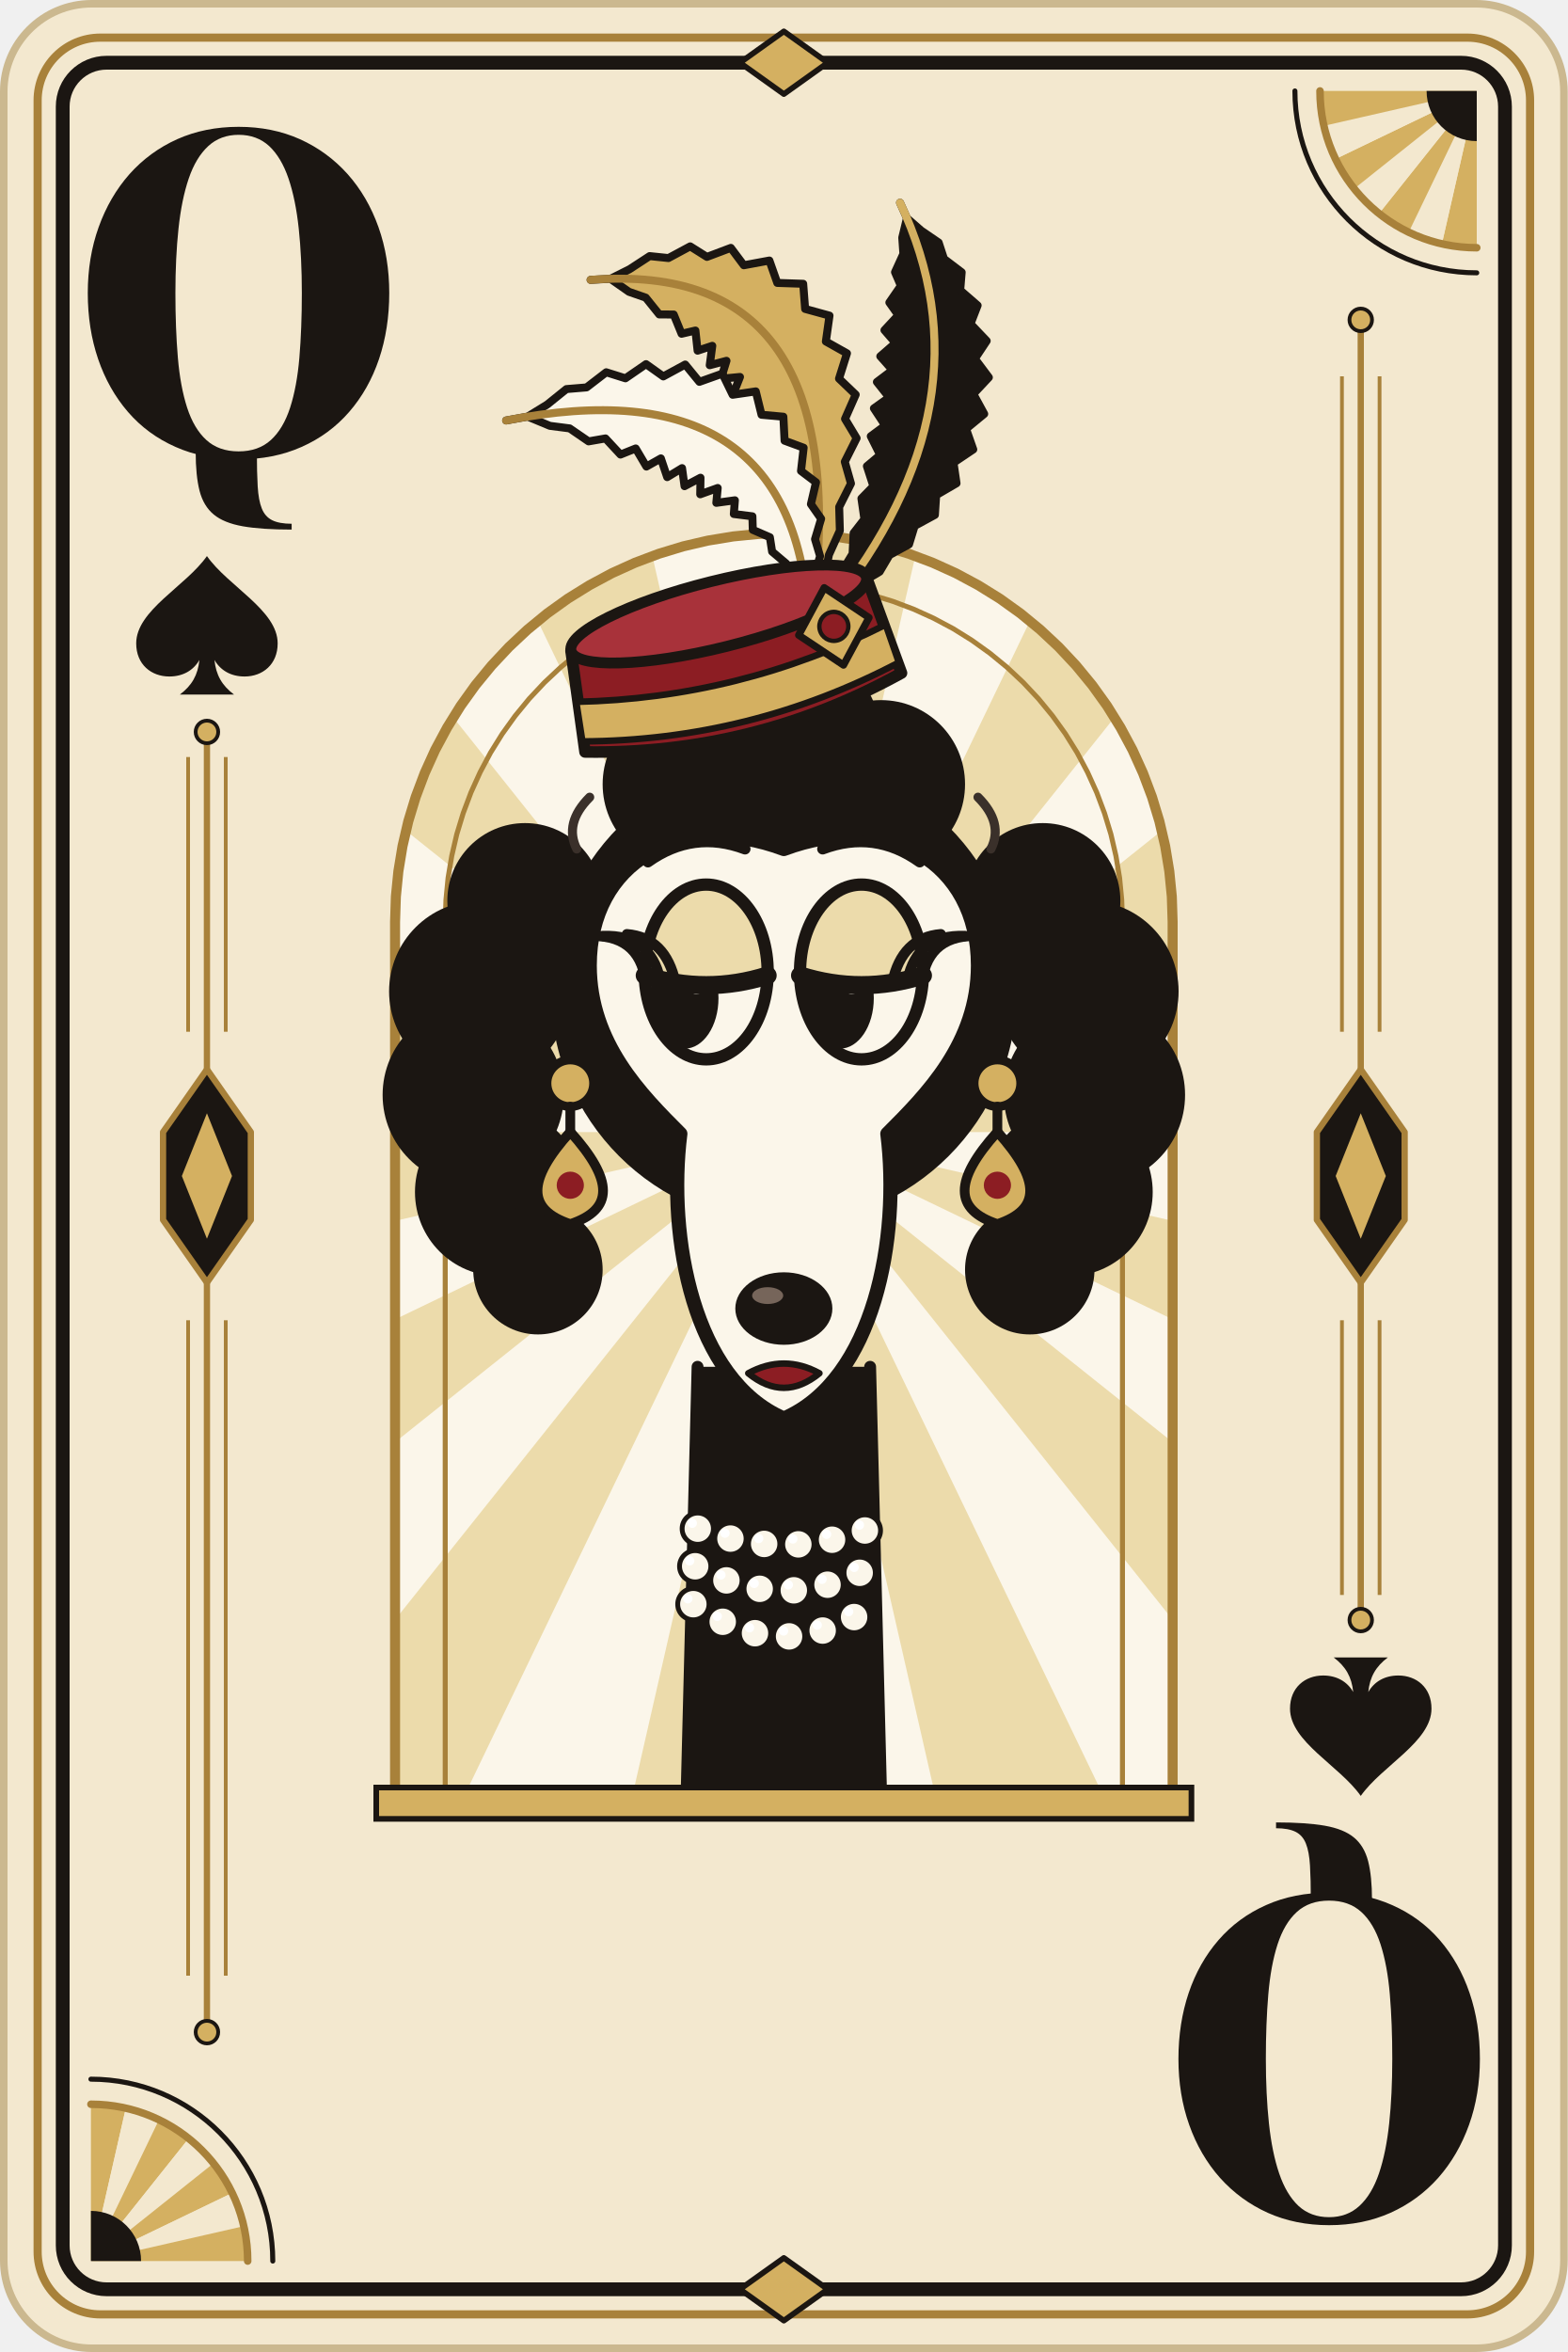
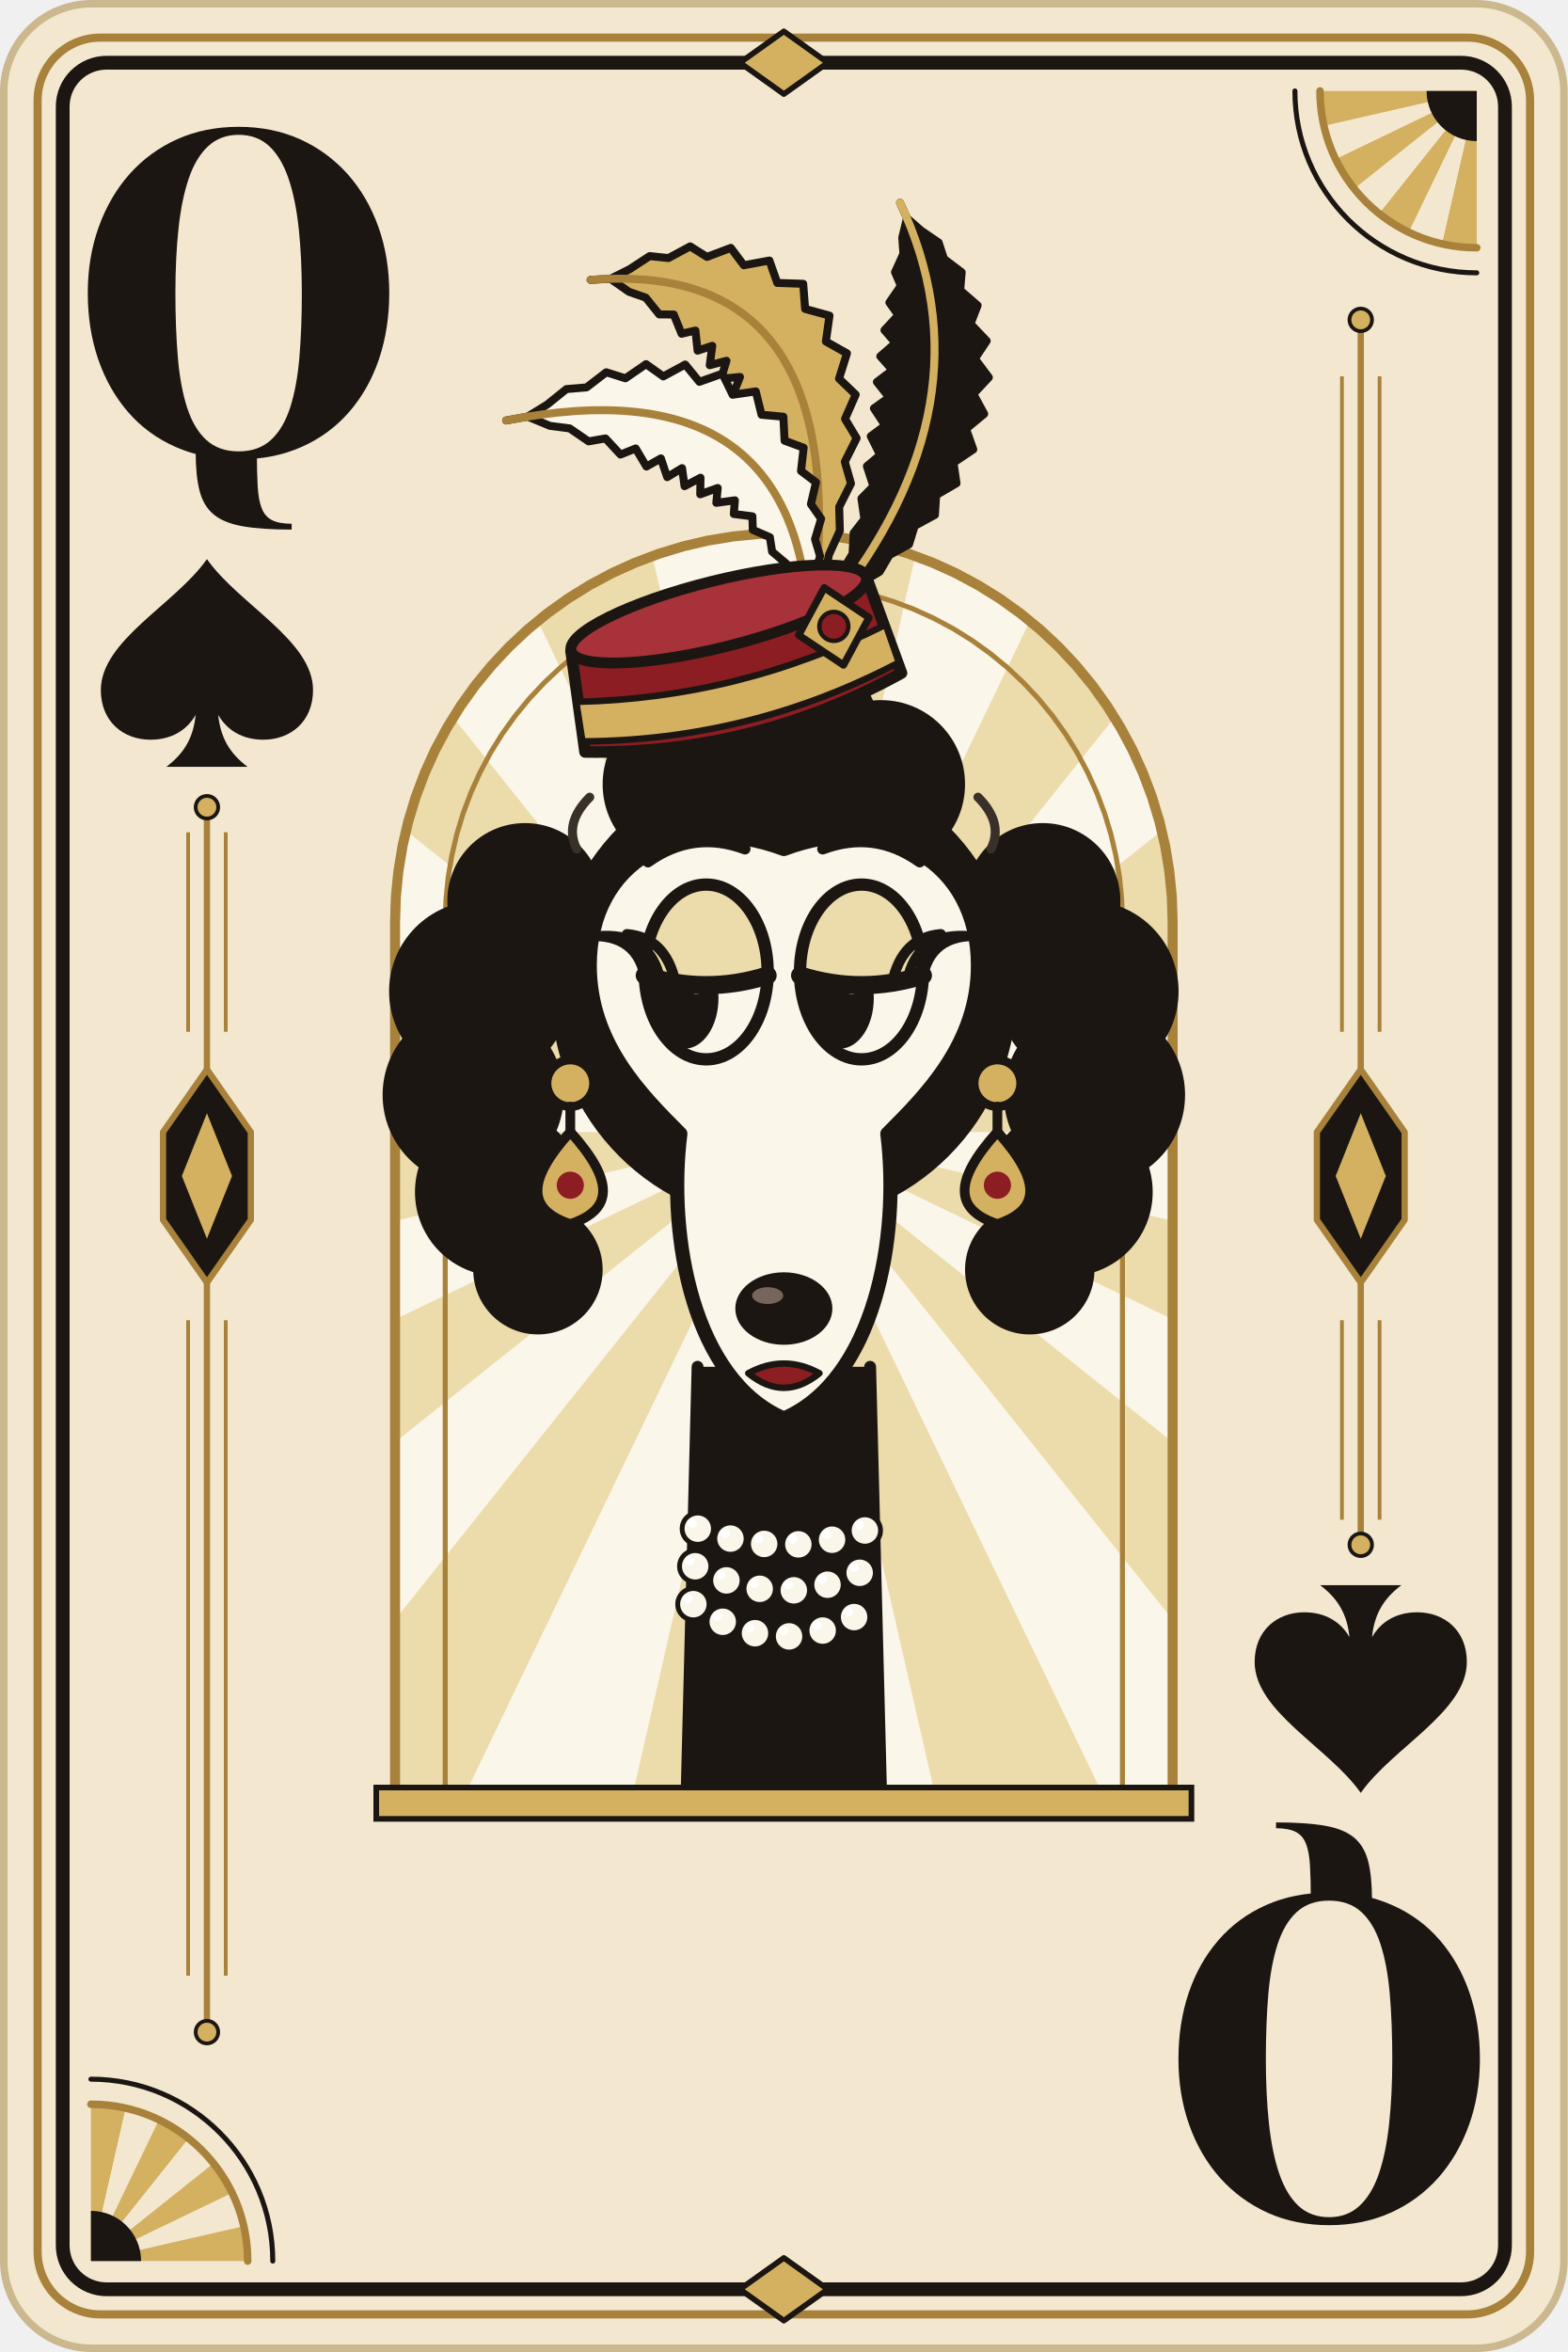
<svg xmlns="http://www.w3.org/2000/svg" viewBox="0 0 250 375" width="300" height="450" role="img" aria-label="Queen of spades">
  <rect x="0.6" y="0.6" width="248.8" height="373.8" rx="14" fill="#f3e8cf" stroke="#cbb88f" stroke-width="1.2" />
  <rect x="6" y="6" width="238" height="363" rx="10" fill="none" stroke="#a8813a" stroke-width="1.3" />
  <rect x="10" y="10" width="230" height="355" rx="7" fill="none" stroke="#1b1612" stroke-width="2.2" />
  <path d="M125,5 L132,10 L125,15 L118,10 Z" fill="#d4b061" stroke="#1b1612" stroke-width="0.9" stroke-linejoin="round" stroke-linecap="round" />
  <path d="M125,360 L132,365 L125,370 L118,365 Z" fill="#d4b061" stroke="#1b1612" stroke-width="0.9" stroke-linejoin="round" stroke-linecap="round" />
  <g class="rank" transform="translate(25.83 20.22) scale(1.7) translate(-25.83 -20.22)">
    <path d="M33.02 51.41Q29.72 51.41 27.1 50.24Q24.47 49.08 22.64 46.96Q20.81 44.84 19.84 42Q18.87 39.15 18.87 35.81Q18.87 32.47 19.89 29.63Q20.91 26.78 22.78 24.66Q24.66 22.55 27.26 21.38Q29.86 20.22 33.02 20.22Q36.18 20.22 38.77 21.38Q41.36 22.55 43.25 24.66Q45.13 26.78 46.14 29.63Q47.15 32.47 47.15 35.81Q47.15 39.15 46.19 42Q45.23 44.84 43.39 46.96Q41.55 49.08 38.93 50.24Q36.32 51.41 33.02 51.41ZM33.02 50.66Q34.88 50.66 36.05 49.59Q37.21 48.53 37.85 46.56Q38.49 44.58 38.72 41.86Q38.95 39.13 38.95 35.81Q38.95 32.49 38.66 29.77Q38.37 27.04 37.7 25.07Q37.03 23.1 35.89 22.03Q34.74 20.97 33.02 20.97Q31.32 20.97 30.17 22.03Q29.01 23.1 28.34 25.07Q27.67 27.04 27.38 29.77Q27.09 32.49 27.09 35.81Q27.09 39.13 27.32 41.86Q27.55 44.58 28.19 46.56Q28.83 48.53 29.99 49.59Q31.16 50.66 33.02 50.66Z" fill="#1b1612" />
    <path class="tail" transform="translate(33.5 50.7) scale(0.7) translate(-35.25 -50.7)" d="M41.67 61.12Q37.66 61.12 35.13 60.68Q32.59 60.23 31.23 59.1Q29.86 57.97 29.33 55.93Q28.81 53.9 28.81 50.72Q30.89 51.16 32.94 51.16Q34.98 51.16 37.01 50.72Q37.01 53.47 37.12 55.33Q37.23 57.2 37.67 58.29Q38.1 59.38 39.05 59.86Q40.01 60.34 41.67 60.34Z" fill="#1b1612" />
  </g>
-   <g transform="translate(33 99.7) scale(0.24) translate(-50 -50)">
+   <g transform="translate(33 105.7) scale(0.36) translate(-50 -50)">
    <path d="M50,4 C64,24 97,40 97,62 C97,76 87,84 75,84 C66,84 59,80 55,73 C56,83 60,90 68,96 L32,96 C40,90 44,83 45,73 C41,80 34,84 25,84 C13,84 3,76 3,62 C3,40 36,24 50,4 Z" fill="#1b1612" />
  </g>
-   <line x1="33" y1="117.7" x2="33" y2="172.5" stroke="#a8813a" stroke-width="1" />
+   <line x1="33" y1="129.7" x2="33" y2="172.5" stroke="#a8813a" stroke-width="1" />
  <line x1="33" y1="202.5" x2="33" y2="323" stroke="#a8813a" stroke-width="1" />
-   <line x1="30" y1="120.7" x2="30" y2="164.5" stroke="#a8813a" stroke-width="0.6" />
+   <line x1="30" y1="132.7" x2="30" y2="164.5" stroke="#a8813a" stroke-width="0.6" />
  <line x1="30" y1="210.5" x2="30" y2="315" stroke="#a8813a" stroke-width="0.6" />
-   <line x1="36" y1="120.7" x2="36" y2="164.5" stroke="#a8813a" stroke-width="0.6" />
+   <line x1="36" y1="132.7" x2="36" y2="164.5" stroke="#a8813a" stroke-width="0.6" />
  <line x1="36" y1="210.5" x2="36" y2="315" stroke="#a8813a" stroke-width="0.6" />
-   <circle cx="33" cy="116.7" r="1.8" fill="#d4b061" stroke="#1b1612" stroke-width="0.6" stroke-linejoin="round" stroke-linecap="round" />
+   <circle cx="33" cy="128.7" r="1.8" fill="#d4b061" stroke="#1b1612" stroke-width="0.6" stroke-linejoin="round" stroke-linecap="round" />
  <circle cx="33" cy="324" r="1.8" fill="#d4b061" stroke="#1b1612" stroke-width="0.6" stroke-linejoin="round" stroke-linecap="round" />
  <path d="M33,170.5 L40,180.5 L40,194.5 L33,204.5 L26,194.5 L26,180.5 Z" fill="#1b1612" stroke="#a8813a" stroke-width="1" stroke-linejoin="round" stroke-linecap="round" />
  <path d="M33,177.5 L37,187.5 L33,197.5 L29,187.5 Z" fill="#d4b061" />
  <path d="M14.5,360.5 L14.5,335.5 L15.9,335.54 L17.3,335.66 L18.69,335.85 L20.06,336.13 Z" fill="#d4b061" />
  <path d="M14.5,360.5 L20.06,336.13 L21.42,336.48 L22.76,336.9 L24.07,337.4 L25.35,337.98 Z" fill="#f3e8cf" />
  <path d="M14.5,360.5 L25.35,337.98 L26.59,338.62 L27.8,339.33 L28.97,340.11 L30.09,340.95 Z" fill="#d4b061" />
  <path d="M14.5,360.5 L30.09,340.95 L31.16,341.86 L32.18,342.82 L33.14,343.84 L34.05,344.91 Z" fill="#f3e8cf" />
  <path d="M14.5,360.5 L34.05,344.91 L34.89,346.03 L35.67,347.2 L36.38,348.41 L37.02,349.65 Z" fill="#d4b061" />
  <path d="M14.5,360.5 L37.02,349.65 L37.6,350.93 L38.1,352.24 L38.52,353.58 L38.87,354.94 Z" fill="#f3e8cf" />
  <path d="M14.5,360.5 L38.87,354.94 L39.15,356.31 L39.34,357.7 L39.46,359.1 L39.5,360.5 Z" fill="#d4b061" />
  <path d="M14.5,335.5 A25,25 0 0 1 39.5,360.5" fill="none" stroke="#a8813a" stroke-width="1.2" stroke-linejoin="round" stroke-linecap="round" />
  <path d="M14.5,331.5 A29,29 0 0 1 43.5,360.5" fill="none" stroke="#1b1612" stroke-width="0.8" stroke-linejoin="round" stroke-linecap="round" />
  <path d="M14.5,352.5 A8,8 0 0 1 22.5,360.5 L14.5,360.5 Z" fill="#1b1612" />
  <g transform="rotate(180 125 187.5)">
    <g class="rank" transform="translate(25.83 20.22) scale(1.7) translate(-25.83 -20.22)">
      <path d="M33.02 51.41Q29.72 51.41 27.1 50.24Q24.47 49.08 22.64 46.96Q20.81 44.84 19.84 42Q18.87 39.15 18.87 35.81Q18.87 32.47 19.89 29.63Q20.91 26.78 22.78 24.66Q24.66 22.55 27.26 21.38Q29.86 20.22 33.02 20.22Q36.18 20.22 38.77 21.38Q41.36 22.55 43.25 24.66Q45.13 26.78 46.14 29.63Q47.15 32.47 47.15 35.81Q47.15 39.15 46.19 42Q45.23 44.84 43.39 46.96Q41.55 49.08 38.93 50.24Q36.32 51.41 33.02 51.41ZM33.02 50.66Q34.88 50.66 36.05 49.59Q37.21 48.53 37.85 46.56Q38.49 44.58 38.72 41.86Q38.95 39.13 38.95 35.81Q38.95 32.49 38.66 29.77Q38.37 27.04 37.7 25.07Q37.03 23.1 35.89 22.03Q34.74 20.97 33.02 20.97Q31.32 20.97 30.17 22.03Q29.01 23.1 28.34 25.07Q27.67 27.04 27.38 29.77Q27.09 32.49 27.09 35.81Q27.09 39.13 27.32 41.86Q27.55 44.58 28.19 46.56Q28.83 48.53 29.99 49.59Q31.16 50.66 33.02 50.66Z" fill="#1b1612" />
      <path class="tail" transform="translate(33.5 50.7) scale(0.7) translate(-35.25 -50.7)" d="M41.67 61.12Q37.66 61.12 35.13 60.68Q32.59 60.23 31.23 59.1Q29.86 57.97 29.33 55.93Q28.81 53.9 28.81 50.72Q30.89 51.16 32.94 51.16Q34.98 51.16 37.01 50.72Q37.01 53.47 37.12 55.33Q37.23 57.2 37.67 58.29Q38.1 59.38 39.05 59.86Q40.01 60.34 41.67 60.34Z" fill="#1b1612" />
    </g>
-     <g transform="translate(33 99.7) scale(0.24) translate(-50 -50)">
+     <g transform="translate(33 105.7) scale(0.36) translate(-50 -50)">
      <path d="M50,4 C64,24 97,40 97,62 C97,76 87,84 75,84 C66,84 59,80 55,73 C56,83 60,90 68,96 L32,96 C40,90 44,83 45,73 C41,80 34,84 25,84 C13,84 3,76 3,62 C3,40 36,24 50,4 Z" fill="#1b1612" />
    </g>
-     <line x1="33" y1="117.7" x2="33" y2="172.5" stroke="#a8813a" stroke-width="1" />
+     <line x1="33" y1="129.7" x2="33" y2="172.5" stroke="#a8813a" stroke-width="1" />
    <line x1="33" y1="202.5" x2="33" y2="323" stroke="#a8813a" stroke-width="1" />
-     <line x1="30" y1="120.7" x2="30" y2="164.5" stroke="#a8813a" stroke-width="0.6" />
+     <line x1="30" y1="132.7" x2="30" y2="164.5" stroke="#a8813a" stroke-width="0.6" />
    <line x1="30" y1="210.5" x2="30" y2="315" stroke="#a8813a" stroke-width="0.6" />
-     <line x1="36" y1="120.7" x2="36" y2="164.5" stroke="#a8813a" stroke-width="0.6" />
+     <line x1="36" y1="132.7" x2="36" y2="164.5" stroke="#a8813a" stroke-width="0.6" />
    <line x1="36" y1="210.5" x2="36" y2="315" stroke="#a8813a" stroke-width="0.6" />
-     <circle cx="33" cy="116.7" r="1.8" fill="#d4b061" stroke="#1b1612" stroke-width="0.6" stroke-linejoin="round" stroke-linecap="round" />
+     <circle cx="33" cy="128.7" r="1.8" fill="#d4b061" stroke="#1b1612" stroke-width="0.6" stroke-linejoin="round" stroke-linecap="round" />
    <circle cx="33" cy="324" r="1.8" fill="#d4b061" stroke="#1b1612" stroke-width="0.6" stroke-linejoin="round" stroke-linecap="round" />
    <path d="M33,170.5 L40,180.5 L40,194.5 L33,204.5 L26,194.5 L26,180.5 Z" fill="#1b1612" stroke="#a8813a" stroke-width="1" stroke-linejoin="round" stroke-linecap="round" />
    <path d="M33,177.5 L37,187.5 L33,197.5 L29,187.5 Z" fill="#d4b061" />
    <path d="M14.5,360.5 L14.5,335.5 L15.9,335.54 L17.3,335.66 L18.69,335.85 L20.06,336.13 Z" fill="#d4b061" />
    <path d="M14.5,360.5 L20.06,336.13 L21.42,336.48 L22.76,336.9 L24.07,337.4 L25.35,337.98 Z" fill="#f3e8cf" />
    <path d="M14.5,360.5 L25.35,337.98 L26.59,338.62 L27.8,339.33 L28.97,340.11 L30.09,340.95 Z" fill="#d4b061" />
    <path d="M14.5,360.5 L30.09,340.95 L31.16,341.86 L32.18,342.82 L33.14,343.84 L34.05,344.91 Z" fill="#f3e8cf" />
    <path d="M14.5,360.5 L34.05,344.91 L34.89,346.03 L35.67,347.2 L36.38,348.41 L37.02,349.65 Z" fill="#d4b061" />
    <path d="M14.5,360.5 L37.02,349.65 L37.6,350.93 L38.1,352.24 L38.52,353.58 L38.87,354.94 Z" fill="#f3e8cf" />
    <path d="M14.5,360.5 L38.87,354.94 L39.15,356.31 L39.34,357.7 L39.46,359.1 L39.5,360.5 Z" fill="#d4b061" />
    <path d="M14.5,335.5 A25,25 0 0 1 39.5,360.5" fill="none" stroke="#a8813a" stroke-width="1.2" stroke-linejoin="round" stroke-linecap="round" />
    <path d="M14.5,331.5 A29,29 0 0 1 43.5,360.5" fill="none" stroke="#1b1612" stroke-width="0.8" stroke-linejoin="round" stroke-linecap="round" />
    <path d="M14.5,352.5 A8,8 0 0 1 22.5,360.5 L14.5,360.5 Z" fill="#1b1612" />
  </g>
  <g transform="translate(0 12.5)">
    <path d="M63,272.5 L63,134.5 L63.13,130.45 L63.53,126.41 L64.19,122.4 L65.11,118.45 L66.29,114.57 L67.72,110.77 L69.39,107.08 L71.31,103.5 L73.45,100.05 L75.81,96.76 L78.39,93.62 L81.16,90.66 L84.12,87.89 L87.26,85.31 L90.55,82.95 L94,80.81 L97.58,78.89 L101.27,77.22 L105.07,75.79 L108.95,74.61 L112.9,73.69 L116.91,73.03 L120.95,72.63 L125,72.5 L129.05,72.63 L133.09,73.03 L137.1,73.69 L141.05,74.61 L144.93,75.79 L148.73,77.22 L152.42,78.89 L156,80.81 L159.45,82.95 L162.74,85.31 L165.88,87.89 L168.84,90.66 L171.61,93.62 L174.19,96.76 L176.55,100.05 L178.69,103.5 L180.61,107.08 L182.28,110.77 L183.71,114.57 L184.89,118.45 L185.81,122.4 L186.47,126.41 L186.87,130.45 L187,134.5 L187,272.5 Z" fill="#ecdbab" />
    <path d="M125,168 L187,182.15 L187,168 Z" fill="#fbf6ea" />
    <path d="M125,168 L187,217.44 L187,197.86 Z" fill="#fbf6ea" />
    <path d="M125,168 L175.32,272.5 L187,272.5 L187,245.75 Z" fill="#fbf6ea" />
    <path d="M125,168 L125,272.5 L148.85,272.5 Z" fill="#fbf6ea" />
    <path d="M125,168 L74.68,272.5 L101.15,272.5 Z" fill="#fbf6ea" />
    <path d="M125,168 L63,217.44 L63,245.75 Z" fill="#fbf6ea" />
    <path d="M125,168 L63,182.15 L63,197.86 Z" fill="#fbf6ea" />
    <path d="M125,168 L63,153.85 L63,168 Z" fill="#fbf6ea" />
    <path d="M125,168 L64.76,119.96 L64.19,122.4 L63.53,126.41 L63.13,130.45 L63,134.5 L63,138.14 Z" fill="#fbf6ea" />
    <path d="M125,168 L85.77,86.53 L84.12,87.89 L81.16,90.66 L78.39,93.62 L75.81,96.76 L73.45,100.05 L72.3,101.91 Z" fill="#fbf6ea" />
    <path d="M125,168 L125,72.5 L120.95,72.63 L116.91,73.03 L112.9,73.69 L108.95,74.61 L105.07,75.79 L104.04,76.18 Z" fill="#fbf6ea" />
    <path d="M125,168 L164.23,86.53 L162.74,85.31 L159.45,82.95 L156,80.81 L152.42,78.89 L148.73,77.22 L145.96,76.18 Z" fill="#fbf6ea" />
    <path d="M125,168 L185.24,119.96 L184.89,118.45 L183.71,114.57 L182.28,110.77 L180.61,107.08 L178.69,103.5 L177.7,101.91 Z" fill="#fbf6ea" />
    <path d="M125,168 L187,153.85 L187,138.14 Z" fill="#fbf6ea" />
    <path d="M71,272.5 L71,134.5 L71.12,130.97 L71.46,127.45 L72.04,123.97 L72.84,120.52 L73.87,117.14 L75.11,113.84 L76.57,110.62 L78.23,107.5 L80.1,104.5 L82.16,101.63 L84.4,98.9 L86.82,96.32 L89.4,93.9 L92.13,91.66 L95,89.6 L98,87.73 L101.12,86.07 L104.34,84.61 L107.64,83.37 L111.02,82.34 L114.47,81.54 L117.95,80.96 L121.47,80.62 L125,80.5 L128.53,80.62 L132.05,80.96 L135.53,81.54 L138.98,82.34 L142.36,83.37 L145.66,84.61 L148.88,86.07 L152,87.73 L155,89.6 L157.87,91.66 L160.6,93.9 L163.18,96.32 L165.6,98.9 L167.84,101.63 L169.9,104.5 L171.77,107.5 L173.43,110.62 L174.89,113.84 L176.13,117.14 L177.16,120.52 L177.96,123.97 L178.54,127.45 L178.88,130.97 L179,134.5 L179,272.5" fill="none" stroke="#a8813a" stroke-width="0.8" stroke-linejoin="round" stroke-linecap="round" />
    <path d="M63,272.5 L63,134.5 L63.13,130.45 L63.53,126.41 L64.19,122.4 L65.11,118.45 L66.29,114.57 L67.72,110.77 L69.39,107.08 L71.31,103.5 L73.45,100.05 L75.81,96.76 L78.39,93.62 L81.16,90.66 L84.12,87.89 L87.26,85.31 L90.55,82.95 L94,80.81 L97.58,78.89 L101.27,77.22 L105.07,75.79 L108.95,74.61 L112.9,73.69 L116.91,73.03 L120.95,72.63 L125,72.5 L129.05,72.63 L133.09,73.03 L137.1,73.69 L141.05,74.61 L144.93,75.79 L148.73,77.22 L152.42,78.89 L156,80.81 L159.45,82.95 L162.74,85.31 L165.88,87.89 L168.84,90.66 L171.61,93.62 L174.19,96.76 L176.55,100.05 L178.69,103.5 L180.61,107.08 L182.28,110.77 L183.71,114.57 L184.89,118.45 L185.81,122.4 L186.47,126.41 L186.87,130.45 L187,134.5 L187,272.5" fill="none" stroke="#a8813a" stroke-width="1.6" stroke-linejoin="round" stroke-linecap="round" />
    <g transform="translate(59.64 47.18) scale(0.86)">
      <path d="M60,184 L58,262 L94,262 L92,184 Z" fill="#1b1612" />
      <path d="M60,184 L58,262" fill="none" stroke="#1b1612" stroke-width="2.2" stroke-linejoin="round" stroke-linecap="round" />
      <path d="M92,184 L94,262" fill="none" stroke="#1b1612" stroke-width="2.2" stroke-linejoin="round" stroke-linecap="round" />
      <g>
        <circle cx="60.04" cy="214.01" r="2.9" fill="#fbf6ea" stroke="#1b1612" stroke-width="0.9" stroke-linejoin="round" stroke-linecap="round" />
        <circle cx="59.02" cy="213.00" r="0.87" fill="#ffffff" />
        <circle cx="66.10" cy="215.85" r="2.9" fill="#fbf6ea" stroke="#1b1612" stroke-width="0.9" stroke-linejoin="round" stroke-linecap="round" />
        <circle cx="65.08" cy="214.84" r="0.87" fill="#ffffff" />
        <circle cx="72.35" cy="216.84" r="2.9" fill="#fbf6ea" stroke="#1b1612" stroke-width="0.9" stroke-linejoin="round" stroke-linecap="round" />
        <circle cx="71.33" cy="215.83" r="0.87" fill="#ffffff" />
        <circle cx="78.69" cy="216.92" r="2.9" fill="#fbf6ea" stroke="#1b1612" stroke-width="0.9" stroke-linejoin="round" stroke-linecap="round" />
        <circle cx="77.67" cy="215.91" r="0.87" fill="#ffffff" />
        <circle cx="84.94" cy="216.06" r="2.9" fill="#fbf6ea" stroke="#1b1612" stroke-width="0.9" stroke-linejoin="round" stroke-linecap="round" />
        <circle cx="83.92" cy="215.05" r="0.87" fill="#ffffff" />
        <circle cx="91.03" cy="214.35" r="2.9" fill="#fbf6ea" stroke="#1b1612" stroke-width="0.9" stroke-linejoin="round" stroke-linecap="round" />
        <circle cx="90.01" cy="213.34" r="0.87" fill="#ffffff" />
        <circle cx="59.56" cy="220.98" r="2.9" fill="#fbf6ea" stroke="#1b1612" stroke-width="0.9" stroke-linejoin="round" stroke-linecap="round" />
        <circle cx="58.54" cy="219.97" r="0.87" fill="#ffffff" />
        <circle cx="65.35" cy="223.60" r="2.9" fill="#fbf6ea" stroke="#1b1612" stroke-width="0.9" stroke-linejoin="round" stroke-linecap="round" />
        <circle cx="64.33" cy="222.59" r="0.87" fill="#ffffff" />
        <circle cx="71.52" cy="225.16" r="2.9" fill="#fbf6ea" stroke="#1b1612" stroke-width="0.9" stroke-linejoin="round" stroke-linecap="round" />
        <circle cx="70.50" cy="224.15" r="0.87" fill="#ffffff" />
        <circle cx="77.85" cy="225.44" r="2.9" fill="#fbf6ea" stroke="#1b1612" stroke-width="0.9" stroke-linejoin="round" stroke-linecap="round" />
        <circle cx="76.83" cy="224.43" r="0.87" fill="#ffffff" />
        <circle cx="84.10" cy="224.40" r="2.9" fill="#fbf6ea" stroke="#1b1612" stroke-width="0.9" stroke-linejoin="round" stroke-linecap="round" />
        <circle cx="83.08" cy="223.39" r="0.87" fill="#ffffff" />
        <circle cx="90.06" cy="222.19" r="2.9" fill="#fbf6ea" stroke="#1b1612" stroke-width="0.9" stroke-linejoin="round" stroke-linecap="round" />
        <circle cx="89.04" cy="221.18" r="0.87" fill="#ffffff" />
        <circle cx="59.22" cy="228.01" r="2.9" fill="#fbf6ea" stroke="#1b1612" stroke-width="0.9" stroke-linejoin="round" stroke-linecap="round" />
        <circle cx="58.20" cy="227.00" r="0.87" fill="#ffffff" />
        <circle cx="64.67" cy="231.27" r="2.9" fill="#fbf6ea" stroke="#1b1612" stroke-width="0.9" stroke-linejoin="round" stroke-linecap="round" />
        <circle cx="63.65" cy="230.26" r="0.87" fill="#ffffff" />
        <circle cx="70.65" cy="233.39" r="2.9" fill="#fbf6ea" stroke="#1b1612" stroke-width="0.9" stroke-linejoin="round" stroke-linecap="round" />
        <circle cx="69.63" cy="232.38" r="0.87" fill="#ffffff" />
        <circle cx="76.97" cy="233.98" r="2.9" fill="#fbf6ea" stroke="#1b1612" stroke-width="0.9" stroke-linejoin="round" stroke-linecap="round" />
        <circle cx="75.95" cy="232.97" r="0.87" fill="#ffffff" />
        <circle cx="83.20" cy="232.90" r="2.9" fill="#fbf6ea" stroke="#1b1612" stroke-width="0.9" stroke-linejoin="round" stroke-linecap="round" />
        <circle cx="82.18" cy="231.89" r="0.87" fill="#ffffff" />
        <circle cx="89.03" cy="230.40" r="2.9" fill="#fbf6ea" stroke="#1b1612" stroke-width="0.9" stroke-linejoin="round" stroke-linecap="round" />
        <circle cx="88.01" cy="229.39" r="0.87" fill="#ffffff" />
      </g>
      <g class="head" transform="translate(76 184) scale(1.2) translate(-76 -184)">
        <circle cx="36" cy="112" r="12" fill="#1b1612" />
        <circle cx="29" cy="126" r="14" fill="#1b1612" />
        <circle cx="28" cy="142" r="14" fill="#1b1612" />
        <circle cx="32" cy="157" r="13" fill="#1b1612" />
        <circle cx="38" cy="169" r="10" fill="#1b1612" />
        <g transform="matrix(-1 0 0 1 152 0)">
          <circle cx="36" cy="112" r="12" fill="#1b1612" />
          <circle cx="29" cy="126" r="14" fill="#1b1612" />
          <circle cx="28" cy="142" r="14" fill="#1b1612" />
          <circle cx="32" cy="157" r="13" fill="#1b1612" />
          <circle cx="38" cy="169" r="10" fill="#1b1612" />
        </g>
        <ellipse cx="76" cy="126" rx="36" ry="36" fill="#1b1612" />
        <circle cx="61" cy="94" r="13" fill="#1b1612" />
        <circle cx="76" cy="87" r="15" fill="#1b1612" />
        <circle cx="91" cy="94" r="13" fill="#1b1612" />
        <circle cx="69" cy="100" r="12" fill="#1b1612" />
        <circle cx="83" cy="100" r="12" fill="#1b1612" />
        <path d="M44,104 Q42,100 46,96 M108,104 Q110,100 106,96" fill="none" stroke="#3a302a" stroke-width="1.4" stroke-linejoin="round" stroke-linecap="round" />
        <path d="M76,104 C60,98 46,106 46,122 C46,134 54,142 60,148 C58,164 62,186 76,192 C90,186 94,164 92,148 C98,142 106,134 106,122 C106,106 92,98 76,104 Z" fill="#fbf6ea" stroke="#1b1612" stroke-width="2.2" stroke-linejoin="round" stroke-linecap="round" />
        <ellipse cx="76" cy="175" rx="7.5" ry="5.6" fill="#1b1612" />
        <ellipse cx="73.5" cy="173" rx="2.4" ry="1.3" fill="#76655a" />
        <path d="M70.5,185 Q76,182 81.5,185 Q76,189.5 70.5,185 Z" fill="#8c1d23" stroke="#1b1612" stroke-width="1" stroke-linejoin="round" stroke-linecap="round" />
        <ellipse cx="64" cy="123" rx="9.5" ry="13.5" fill="#fbf6ea" />
        <ellipse cx="60.67" cy="127.05" rx="5.23" ry="7.8" fill="#1b1612" />
        <circle cx="62.5" cy="125.19" r="1.24" fill="#fbf6ea" />
        <path d="M54.51,123.54 A9.5,13.5 0 1 1 73.49,123.54 Q64,126.54 54.51,123.54 Z" fill="#ecdbab" />
        <ellipse cx="64" cy="123" rx="9.5" ry="13.5" fill="none" stroke="#1b1612" stroke-width="1.9" stroke-linejoin="round" stroke-linecap="round" />
        <path d="M54.51,123.54 Q64,126.54 73.49,123.54" fill="none" stroke="#1b1612" stroke-width="2.8" stroke-linejoin="round" stroke-linecap="round" />
        <path d="M59.25,124.67 Q57.75,117.67 51.75,117.17" fill="none" stroke="#1b1612" stroke-width="1.6" stroke-linejoin="round" stroke-linecap="round" />
        <path d="M56.88,124.2 Q55.38,117.2 48.13,117.45" fill="none" stroke="#1b1612" stroke-width="1.6" stroke-linejoin="round" stroke-linecap="round" />
        <path d="M54.51,123.54 Q53.01,116.54 44.51,117.54" fill="none" stroke="#1b1612" stroke-width="1.6" stroke-linejoin="round" stroke-linecap="round" />
        <ellipse cx="88" cy="123" rx="9.5" ry="13.5" fill="#fbf6ea" />
        <ellipse cx="84.67" cy="127.05" rx="5.23" ry="7.8" fill="#1b1612" />
        <circle cx="86.5" cy="125.19" r="1.24" fill="#fbf6ea" />
        <path d="M78.51,123.54 A9.5,13.5 0 1 1 97.49,123.54 Q88,126.54 78.51,123.54 Z" fill="#ecdbab" />
        <ellipse cx="88" cy="123" rx="9.5" ry="13.5" fill="none" stroke="#1b1612" stroke-width="1.9" stroke-linejoin="round" stroke-linecap="round" />
        <path d="M78.51,123.54 Q88,126.54 97.49,123.54" fill="none" stroke="#1b1612" stroke-width="2.8" stroke-linejoin="round" stroke-linecap="round" />
        <path d="M92.75,124.67 Q94.25,117.67 100.25,117.17" fill="none" stroke="#1b1612" stroke-width="1.6" stroke-linejoin="round" stroke-linecap="round" />
        <path d="M95.12,124.2 Q96.62,117.2 103.87,117.45" fill="none" stroke="#1b1612" stroke-width="1.6" stroke-linejoin="round" stroke-linecap="round" />
        <path d="M97.49,123.54 Q98.99,116.54 107.49,117.54" fill="none" stroke="#1b1612" stroke-width="1.6" stroke-linejoin="round" stroke-linecap="round" />
        <path d="M55,106 Q62,101 70,104" fill="none" stroke="#1b1612" stroke-width="1.7" stroke-linejoin="round" stroke-linecap="round" />
        <path d="M82,104 Q90,101 97,106" fill="none" stroke="#1b1612" stroke-width="1.7" stroke-linejoin="round" stroke-linecap="round" />
        <g class="earring" transform="translate(43 136.6) scale(1.5) translate(-43 -136.6)">
          <circle cx="43" cy="139" r="2.4" fill="#d4b061" stroke="#1b1612" stroke-width="0.9" stroke-linejoin="round" stroke-linecap="round" />
          <path d="M43,141.4 L43,144" fill="none" stroke="#1b1612" stroke-width="1" stroke-linejoin="round" stroke-linecap="round" />
          <path d="M43,144 C38.5,149 38.5,152 43,153.5 C47.5,152 47.5,149 43,144 Z" fill="#d4b061" stroke="#1b1612" stroke-width="1" stroke-linejoin="round" stroke-linecap="round" />
          <circle cx="43" cy="149.5" r="1.4" fill="#8c1d23" />
        </g>
        <g class="earring" transform="translate(109 136.6) scale(1.5) translate(-109 -136.6)">
          <circle cx="109" cy="139" r="2.4" fill="#d4b061" stroke="#1b1612" stroke-width="0.9" stroke-linejoin="round" stroke-linecap="round" />
          <path d="M109,141.4 L109,144" fill="none" stroke="#1b1612" stroke-width="1" stroke-linejoin="round" stroke-linecap="round" />
          <path d="M109,144 C104.5,149 104.5,152 109,153.5 C113.5,152 113.5,149 109,144 Z" fill="#d4b061" stroke="#1b1612" stroke-width="1" stroke-linejoin="round" stroke-linecap="round" />
          <circle cx="109" cy="149.5" r="1.4" fill="#8c1d23" />
        </g>
        <g transform="translate(70 84) rotate(-14) scale(1.12)">
          <path d="M15,-12 L17.78,-12.96 L20.12,-14.43 L22.96,-15.29 L24.83,-17.19 L27.8,-17.97 L29.17,-20.25 L32.25,-21.05 L33.08,-23.65 L36.2,-24.56 L36.48,-27.41 L39.57,-28.53 L39.29,-31.52 L42.22,-32.92 L41.43,-35.95 L44.06,-37.65 L42.81,-40.62 L44.99,-42.61 L43.39,-45.43 L44.96,-47.66 L43.13,-50.27 L43.93,-52.63 L42.01,-55.02 L41.84,-57.38 L39.9,-59.56 L38.41,-61.7 L38,-64 L38,-64 L38.41,-61.7 L37.13,-59.25 L36.74,-57.04 L35.01,-54.87 L35.34,-52.85 L33.24,-51 L34.02,-49 L31.66,-47.46 L32.72,-45.37 L30.23,-44.1 L31.41,-41.84 L28.92,-40.78 L30.05,-38.3 L27.64,-37.35 L28.58,-34.67 L26.29,-33.72 L26.92,-30.89 L24.77,-29.84 L24.97,-26.94 L22.96,-25.7 L22.67,-22.83 L20.76,-21.33 L19.93,-18.59 L18.1,-16.78 L16.73,-14.26 L15,-12 Z" fill="#1b1612" stroke="#1b1612" stroke-width="1.1" stroke-linejoin="round" stroke-linecap="round" />
          <path d="M15,-12 Q44,-34 38,-64" fill="none" stroke="#d4b061" stroke-width="1.1" stroke-linejoin="round" stroke-linecap="round" />
          <path d="M13,-13 L15.25,-16.05 L16.73,-19.25 L19,-22.12 L19.7,-25.31 L22.06,-28.05 L21.96,-31.17 L24.33,-33.93 L23.42,-36.9 L25.66,-39.79 L23.96,-42.49 L25.87,-45.61 L23.44,-47.9 L24.79,-51.24 L21.75,-52.95 L22.33,-56.38 L18.89,-57.36 L18.58,-60.62 L15,-60.84 L13.84,-63.6 L10.34,-63.19 L8.45,-65.16 L5.15,-64.32 L2.7,-65.21 L-0.41,-64.13 L-3.31,-63.48 L-6,-64 L-6,-64 L-3.31,-63.48 L-1.26,-61.12 L0.79,-59.78 L2.04,-57.08 L3.97,-56.59 L4.38,-53.75 L6.34,-53.72 L5.96,-50.95 L8.09,-51.11 L7.1,-48.6 L9.49,-48.63 L8.15,-46.41 L10.76,-46.02 L9.31,-43.99 L11.95,-42.97 L10.56,-40.98 L13.02,-39.25 L11.77,-37.14 L13.83,-34.76 L12.75,-32.39 L14.24,-29.47 L13.33,-26.75 L14.14,-23.42 L13.39,-20.28 L13.47,-16.66 L13,-13 Z" fill="#d4b061" stroke="#1b1612" stroke-width="1.1" stroke-linejoin="round" stroke-linecap="round" />
          <path d="M13,-13 Q30,-58 -6,-64" fill="none" stroke="#a8813a" stroke-width="1.1" stroke-linejoin="round" stroke-linecap="round" />
          <path d="M12,-12 L13.4,-14.44 L14.05,-16.93 L15.5,-19.36 L15.39,-21.8 L16.89,-24.33 L16.01,-26.63 L17.42,-29.38 L15.79,-31.4 L16.92,-34.42 L14.6,-36 L15.24,-39.25 L12.38,-40.24 L12.39,-43.56 L9.18,-43.88 L8.51,-47.05 L5.16,-46.72 L3.84,-49.51 L0.51,-48.65 L-1.39,-50.87 L-4.62,-49.66 L-6.99,-51.11 L-10.13,-49.74 L-12.88,-50.19 L-15.97,-48.76 L-18.99,-47.8 L-22,-48 L-22,-48 L-18.99,-47.8 L-16.32,-45.82 L-13.76,-44.82 L-11.66,-42.45 L-9.3,-42.28 L-7.83,-39.62 L-5.59,-39.93 L-4.76,-37.15 L-2.55,-37.76 L-2.33,-35.04 L-0.04,-35.75 L-0.31,-33.25 L2.11,-33.85 L1.52,-31.64 L4.07,-31.9 L3.39,-29.96 L5.96,-29.68 L5.36,-27.88 L7.77,-26.95 L7.37,-25.13 L9.41,-23.57 L9.23,-21.57 L10.74,-19.47 L10.77,-17.19 L11.64,-14.67 L12,-12 Z" fill="#fbf6ea" stroke="#1b1612" stroke-width="1.1" stroke-linejoin="round" stroke-linecap="round" />
          <path d="M12,-12 Q18,-46 -22,-48" fill="none" stroke="#a8813a" stroke-width="1.1" stroke-linejoin="round" stroke-linecap="round" />
          <path d="M-21,-15 L-22.5,-1 Q0,5 22.5,-1 L21,-15 Z" fill="#8c1d23" stroke="#1b1612" stroke-width="1.6" stroke-linejoin="round" stroke-linecap="round" />
          <path d="M-22,-8 Q0,-3 22,-8 L22.5,-2.5 Q0,3 -22.5,-2.5 Z" fill="#d4b061" stroke="#1b1612" stroke-width="0.9" stroke-linejoin="round" stroke-linecap="round" />
          <ellipse cx="0" cy="-15" rx="21" ry="4.6" fill="#a8323a" stroke="#1b1612" stroke-width="1.5" stroke-linejoin="round" stroke-linecap="round" />
          <path d="M15,-15 L20,-9.5 L15,-4 L10,-9.5 Z" fill="#d4b061" stroke="#1b1612" stroke-width="1" stroke-linejoin="round" stroke-linecap="round" />
          <circle cx="15" cy="-9.5" r="2" fill="#8c1d23" stroke="#1b1612" stroke-width="0.6" stroke-linejoin="round" stroke-linecap="round" />
        </g>
      </g>
    </g>
    <rect x="60" y="272.5" width="130" height="5" fill="#d4b061" stroke="#1b1612" stroke-width="0.9" />
  </g>
</svg>
